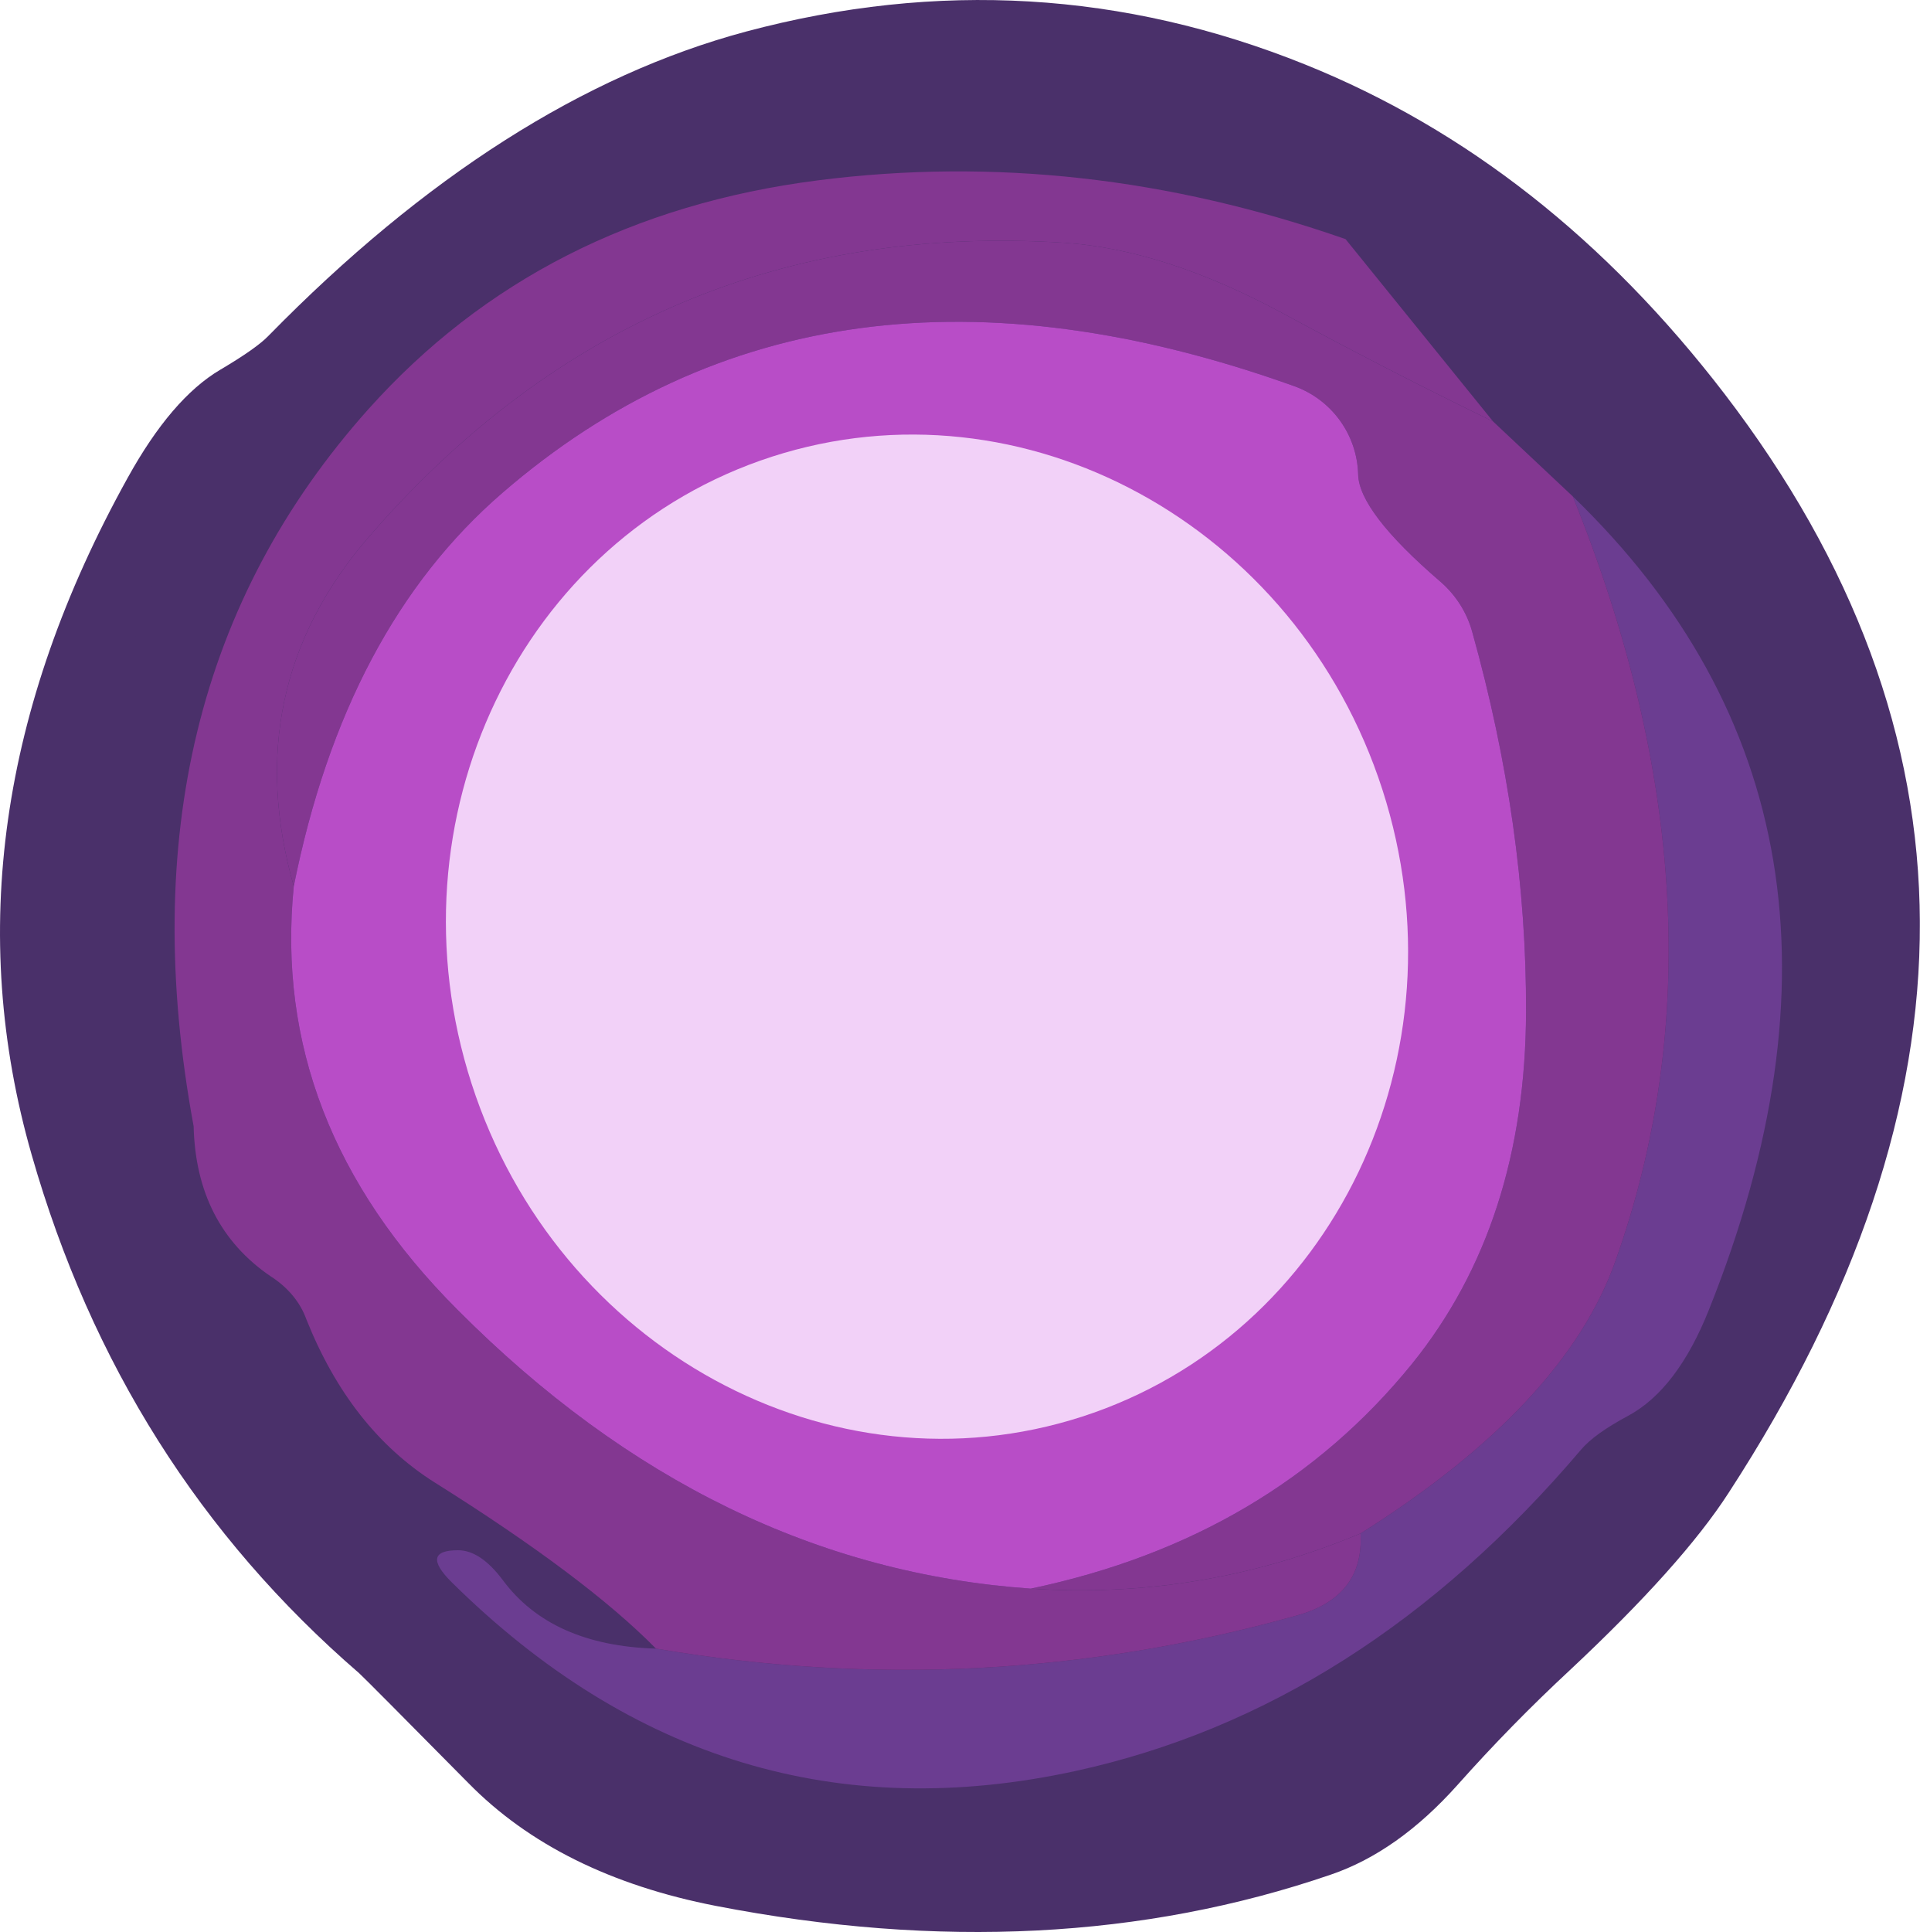
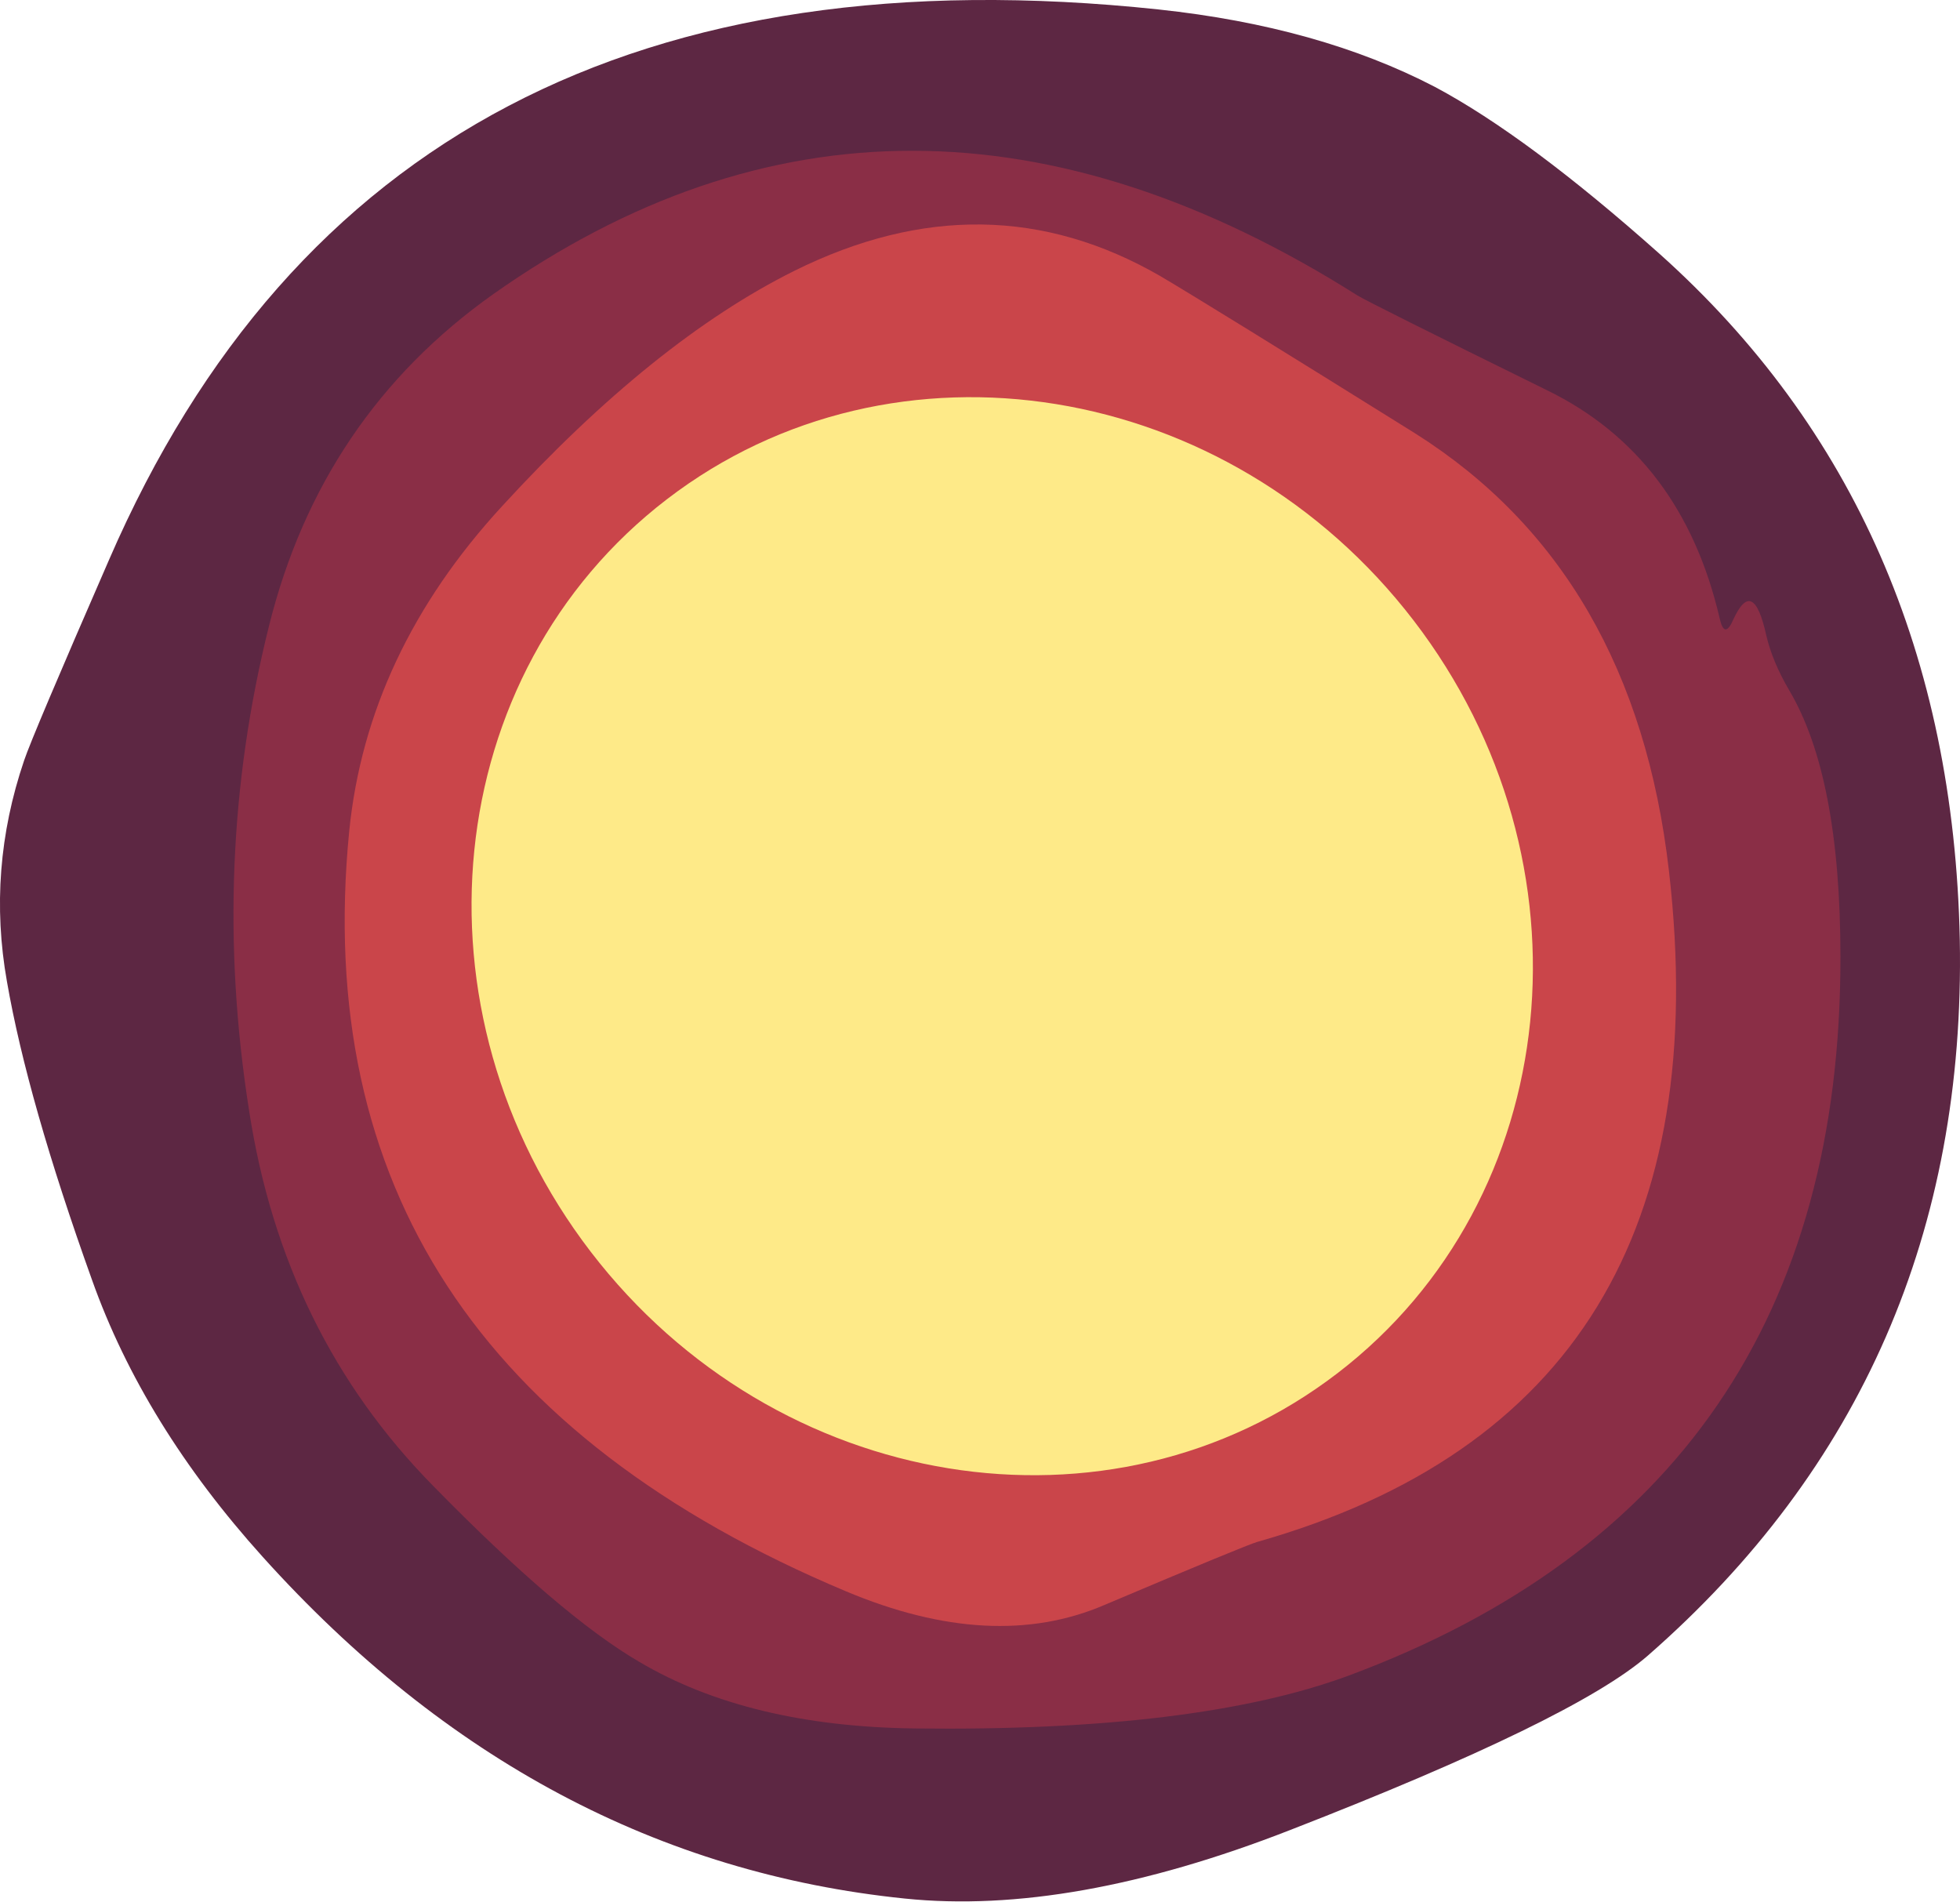
- <svg xmlns="http://www.w3.org/2000/svg" style="isolation:isolate" viewBox="8 757.53 32.016 32.212" width="32.016pt" height="32.212pt">
+ <svg xmlns="http://www.w3.org/2000/svg" style="isolation:isolate" viewBox="98.426 871 28.574 27.72" width="28.574pt" height="27.72pt">
  <defs>
-     <clipPath id="_clipPath_JOtNG6VZI9ajLxsrJg3B9JeLBuUpXci1">
-       <rect x="8" y="757.53" width="32.016" height="32.212" />
+     <clipPath id="_clipPath_ANv5o6fiNqHmaFLPYCaqssR9j00yllH6">
+       <rect x="98.426" y="871" width="28.574" height="27.72" />
    </clipPath>
  </defs>
-   <g clip-path="url(#_clipPath_JOtNG6VZI9ajLxsrJg3B9JeLBuUpXci1)">
-     <rect x="8" y="757.53" width="32.016" height="32.212" style="fill:rgb(0,0,0)" fill-opacity="0" />
+   <g clip-path="url(#_clipPath_ANv5o6fiNqHmaFLPYCaqssR9j00yllH6)">
+     <rect x="98.426" y="871" width="28.574" height="27.72" style="fill:rgb(0,0,0)" fill-opacity="0" />
    <g />
    <g />
    <g />
    <g />
    <g />
    <g />
    <g />
    <g />
    <g />
    <g />
    <g />
    <g />
    <g />
    <g />
    <g />
    <g />
    <g />
    <g />
    <g />
    <g />
    <g />
    <g />
    <g />
    <g />
    <g />
    <g />
    <g />
    <g />
    <g />
    <g />
    <g />
    <g />
    <g />
    <g />
    <g />
    <g />
    <g />
    <g />
    <g />
    <g />
    <g />
    <g />
    <g />
    <g />
    <g />
    <g />
    <g />
    <g />
    <g />
    <g />
    <g />
    <g />
    <g />
    <g />
    <g />
    <g />
    <g />
    <g />
    <g />
    <g />
    <g />
    <g />
    <g />
    <g />
    <g />
    <g />
    <g />
    <g />
    <g />
    <g />
    <g />
    <g />
    <g />
    <g />
    <g />
    <g />
    <g />
    <g />
    <g />
    <g />
    <g />
    <g />
    <g />
    <g />
    <g />
    <g />
    <g />
    <g />
    <g />
    <g />
    <g />
    <g />
    <g />
    <g />
    <g />
    <g />
    <g />
    <g />
    <g />
    <g />
    <g />
    <g />
    <g />
    <g />
    <g />
    <g />
    <g />
    <g />
    <g />
    <g />
    <g />
    <g />
    <g />
    <g />
    <g />
    <g />
    <g />
    <g />
    <g />
    <g />
    <g />
    <g />
    <g />
    <g />
    <g />
    <g />
    <g />
    <g />
    <g />
    <g />
    <g />
    <g />
    <g />
    <g />
    <g />
    <g />
    <g />
    <g />
    <g />
    <g />
    <g />
    <g />
    <g />
    <g />
    <g />
    <g />
    <g />
    <g />
    <g />
    <g />
    <g />
    <g />
    <g />
    <g />
    <g />
    <g />
    <g />
    <g />
    <g />
    <g />
    <g />
    <g />
    <g />
    <g />
    <g />
    <g />
    <g />
    <g />
    <g />
    <g />
    <g />
    <g />
    <g />
    <g />
    <g />
    <g />
    <g />
    <g />
    <g />
    <g />
    <g />
    <g />
    <g />
    <g />
    <g />
    <g />
    <g />
    <g />
    <g />
    <g />
    <g>
-       <path d=" M 12.479 763.127 Q 16.379 759.147 20.439 758.057 Q 25.229 756.777 29.769 758.607 Q 33.789 760.227 36.759 764.097 Q 43.239 772.557 36.829 782.417 Q 36.049 783.627 34.179 785.377 Q 33.199 786.287 32.309 787.287 Q 31.309 788.407 30.189 788.787 Q 25.519 790.387 19.939 789.307 Q 17.319 788.797 15.809 787.257 Q 14.119 785.547 13.989 785.427 Q 10.019 781.997 8.529 776.787 Q 6.939 771.247 10.129 765.497 Q 10.859 764.177 11.669 763.697 Q 12.279 763.337 12.479 763.127 Z " fill="rgb(74,48,106)" />
-       <path d=" M 11.229 776.307 Q 11.269 777.957 12.509 778.807 C 12.797 778.989 13.007 779.241 13.109 779.527 Q 13.839 781.357 15.249 782.247 Q 17.769 783.827 18.939 785.017 Q 17.189 784.967 16.379 783.867 Q 16.009 783.377 15.639 783.377 Q 14.999 783.377 15.529 783.907 Q 20.019 788.347 25.939 787.057 Q 30.699 786.017 34.369 781.697 Q 34.589 781.437 35.149 781.137 Q 35.969 780.697 36.499 779.367 Q 39.779 771.167 34.229 765.807 L 32.899 764.557 L 30.439 761.517 Q 29.799 760.617 27.939 760.557 Q 13.619 760.097 27.789 759.817 Q 28.209 759.807 27.819 759.687 Q 25.829 759.067 23.689 759.117 Q 20.839 759.177 22.329 758.667 Q 22.669 758.557 23.079 758.547 Q 31.199 758.437 35.689 764.057 Q 42.609 772.707 36.429 781.787 Q 35.469 783.197 33.629 784.477 Q 32.549 785.237 31.489 786.017 Q 30.259 786.927 29.229 787.327 Q 23.379 789.557 17.599 786.667 Q 13.879 784.807 12.019 781.467 Q 10.319 778.427 9.779 774.507 Q 9.189 770.277 10.999 766.117 Q 11.249 765.557 13.239 763.937 Q 13.599 763.637 13.279 763.997 Q 8.429 769.527 10.889 776.867 Q 11.239 777.887 11.229 776.307 Z " fill="rgb(74,48,106)" />
-       <path d=" M 34.229 765.807 Q 39.779 771.167 36.499 779.367 Q 35.969 780.697 35.149 781.137 Q 34.589 781.437 34.369 781.697 Q 30.699 786.017 25.939 787.057 Q 20.019 788.347 15.529 783.907 Q 14.999 783.377 15.639 783.377 Q 16.009 783.377 16.379 783.867 Q 17.189 784.967 18.939 785.017 Q 24.359 785.937 29.619 784.467 Q 30.749 784.157 30.689 783.097 Q 34.089 780.957 34.939 778.557 Q 37.019 772.717 34.229 765.807 Z " fill="rgb(107,61,145)" />
-       <path d=" M 30.439 761.517 L 32.899 764.557 Q 31.129 763.697 29.399 762.757 Q 27.419 761.687 25.739 761.577 Q 18.759 761.137 14.129 766.507 Q 11.969 769.027 12.899 772.307 Q 12.509 776.247 15.629 779.367 Q 19.889 783.647 25.189 784.017 Q 28.039 784.207 30.689 783.097 Q 30.749 784.157 29.619 784.467 Q 24.359 785.937 18.939 785.017 Q 17.769 783.827 15.249 782.247 Q 13.839 781.357 13.109 779.527 C 13.007 779.241 12.797 778.989 12.509 778.807 Q 11.269 777.957 11.229 776.307 Q 9.899 769.107 14.139 764.357 Q 17.029 761.127 21.639 760.537 Q 26.029 759.977 30.439 761.517 Z " fill="rgb(131,55,145)" />
-       <path d=" M 32.899 764.557 L 34.229 765.807 Q 37.019 772.717 34.939 778.557 Q 34.089 780.957 30.689 783.097 Q 28.039 784.207 25.189 784.017 Q 29.189 783.177 31.549 780.267 Q 33.439 777.927 33.449 774.397 Q 33.459 771.307 32.549 768.057 C 32.459 767.736 32.275 767.448 32.019 767.227 Q 30.659 766.057 30.649 765.437 C 30.63 764.773 30.205 764.19 29.579 763.967 Q 21.699 761.147 16.379 765.747 Q 13.759 768.007 12.899 772.307 Q 11.969 769.027 14.129 766.507 Q 18.759 761.137 25.739 761.577 Q 27.419 761.687 29.399 762.757 Q 31.129 763.697 32.899 764.557 Z " fill="rgb(131,55,145)" />
-       <path d=" M 25.189 784.017 Q 19.889 783.647 15.629 779.367 Q 12.509 776.247 12.899 772.307 Q 13.759 768.007 16.379 765.747 Q 21.699 761.147 29.579 763.967 C 30.205 764.19 30.63 764.773 30.649 765.437 Q 30.659 766.057 32.019 767.227 C 32.275 767.448 32.459 767.736 32.549 768.057 Q 33.459 771.307 33.449 774.397 Q 33.439 777.927 31.549 780.267 Q 29.189 783.177 25.189 784.017 Z " fill="rgb(184,77,199)" />
-       <path d=" M 20.874 765.144 C 25.065 763.791 29.626 766.278 31.053 770.694 C 32.479 775.111 30.235 779.796 26.044 781.15 C 21.853 782.504 17.292 780.017 15.865 775.6 C 14.439 771.183 16.683 766.498 20.874 765.144 Z " fill="rgb(242,209,248)" />
+       <path d=" M 100.017 879.158 Q 104.017 869.938 115.317 871.138 Q 117.657 871.388 119.347 872.268 Q 120.697 872.988 122.617 874.698 Q 126.867 878.498 126.997 884.698 Q 127.117 891.058 122.447 895.138 Q 121.377 896.068 117.237 897.678 Q 114.037 898.928 111.617 898.678 Q 106.247 898.128 102.257 893.698 Q 100.517 891.768 99.767 889.658 Q 98.827 887.038 98.527 885.308 Q 98.237 883.678 98.777 882.088 Q 98.897 881.728 100.017 879.158 Z " fill="rgb(93,39,67)" />
+       <path d=" M 123.697 880.028 Q 123.987 879.398 124.177 880.268 Q 124.267 880.648 124.507 881.058 Q 125.257 882.318 125.257 884.948 Q 125.267 892.758 118.087 895.428 Q 115.867 896.248 111.757 896.198 Q 109.337 896.168 107.747 895.228 Q 106.597 894.558 104.747 892.668 Q 102.557 890.448 102.057 887.188 Q 101.487 883.568 102.347 880.128 Q 103.107 877.068 105.617 875.288 Q 111.557 871.098 118.217 875.308 Q 118.377 875.408 120.977 876.688 Q 122.947 877.648 123.497 880.018 Q 123.567 880.328 123.697 880.028 Z " fill="rgb(138,46,70)" />
+       <path d=" M 114.527 894.398 Q 112.897 895.098 110.757 894.198 Q 102.757 890.838 103.517 883.118 Q 103.777 880.518 105.747 878.378 Q 107.957 875.968 110.007 874.948 Q 112.807 873.558 115.347 875.028 Q 116.107 875.478 119.057 877.318 Q 122.257 879.338 122.757 883.698 Q 123.657 891.518 116.757 893.478 Q 116.607 893.518 114.527 894.398 Z " fill="rgb(202,69,74)" />
+       <path d=" M 108.149 878.278 C 111.459 875.738 116.337 876.53 119.035 880.046 C 121.733 883.562 121.236 888.479 117.925 891.019 C 114.615 893.559 109.737 892.766 107.039 889.25 C 104.341 885.734 104.838 880.818 108.149 878.278 Z " fill="rgb(254,234,136)" />
    </g>
  </g>
</svg>
